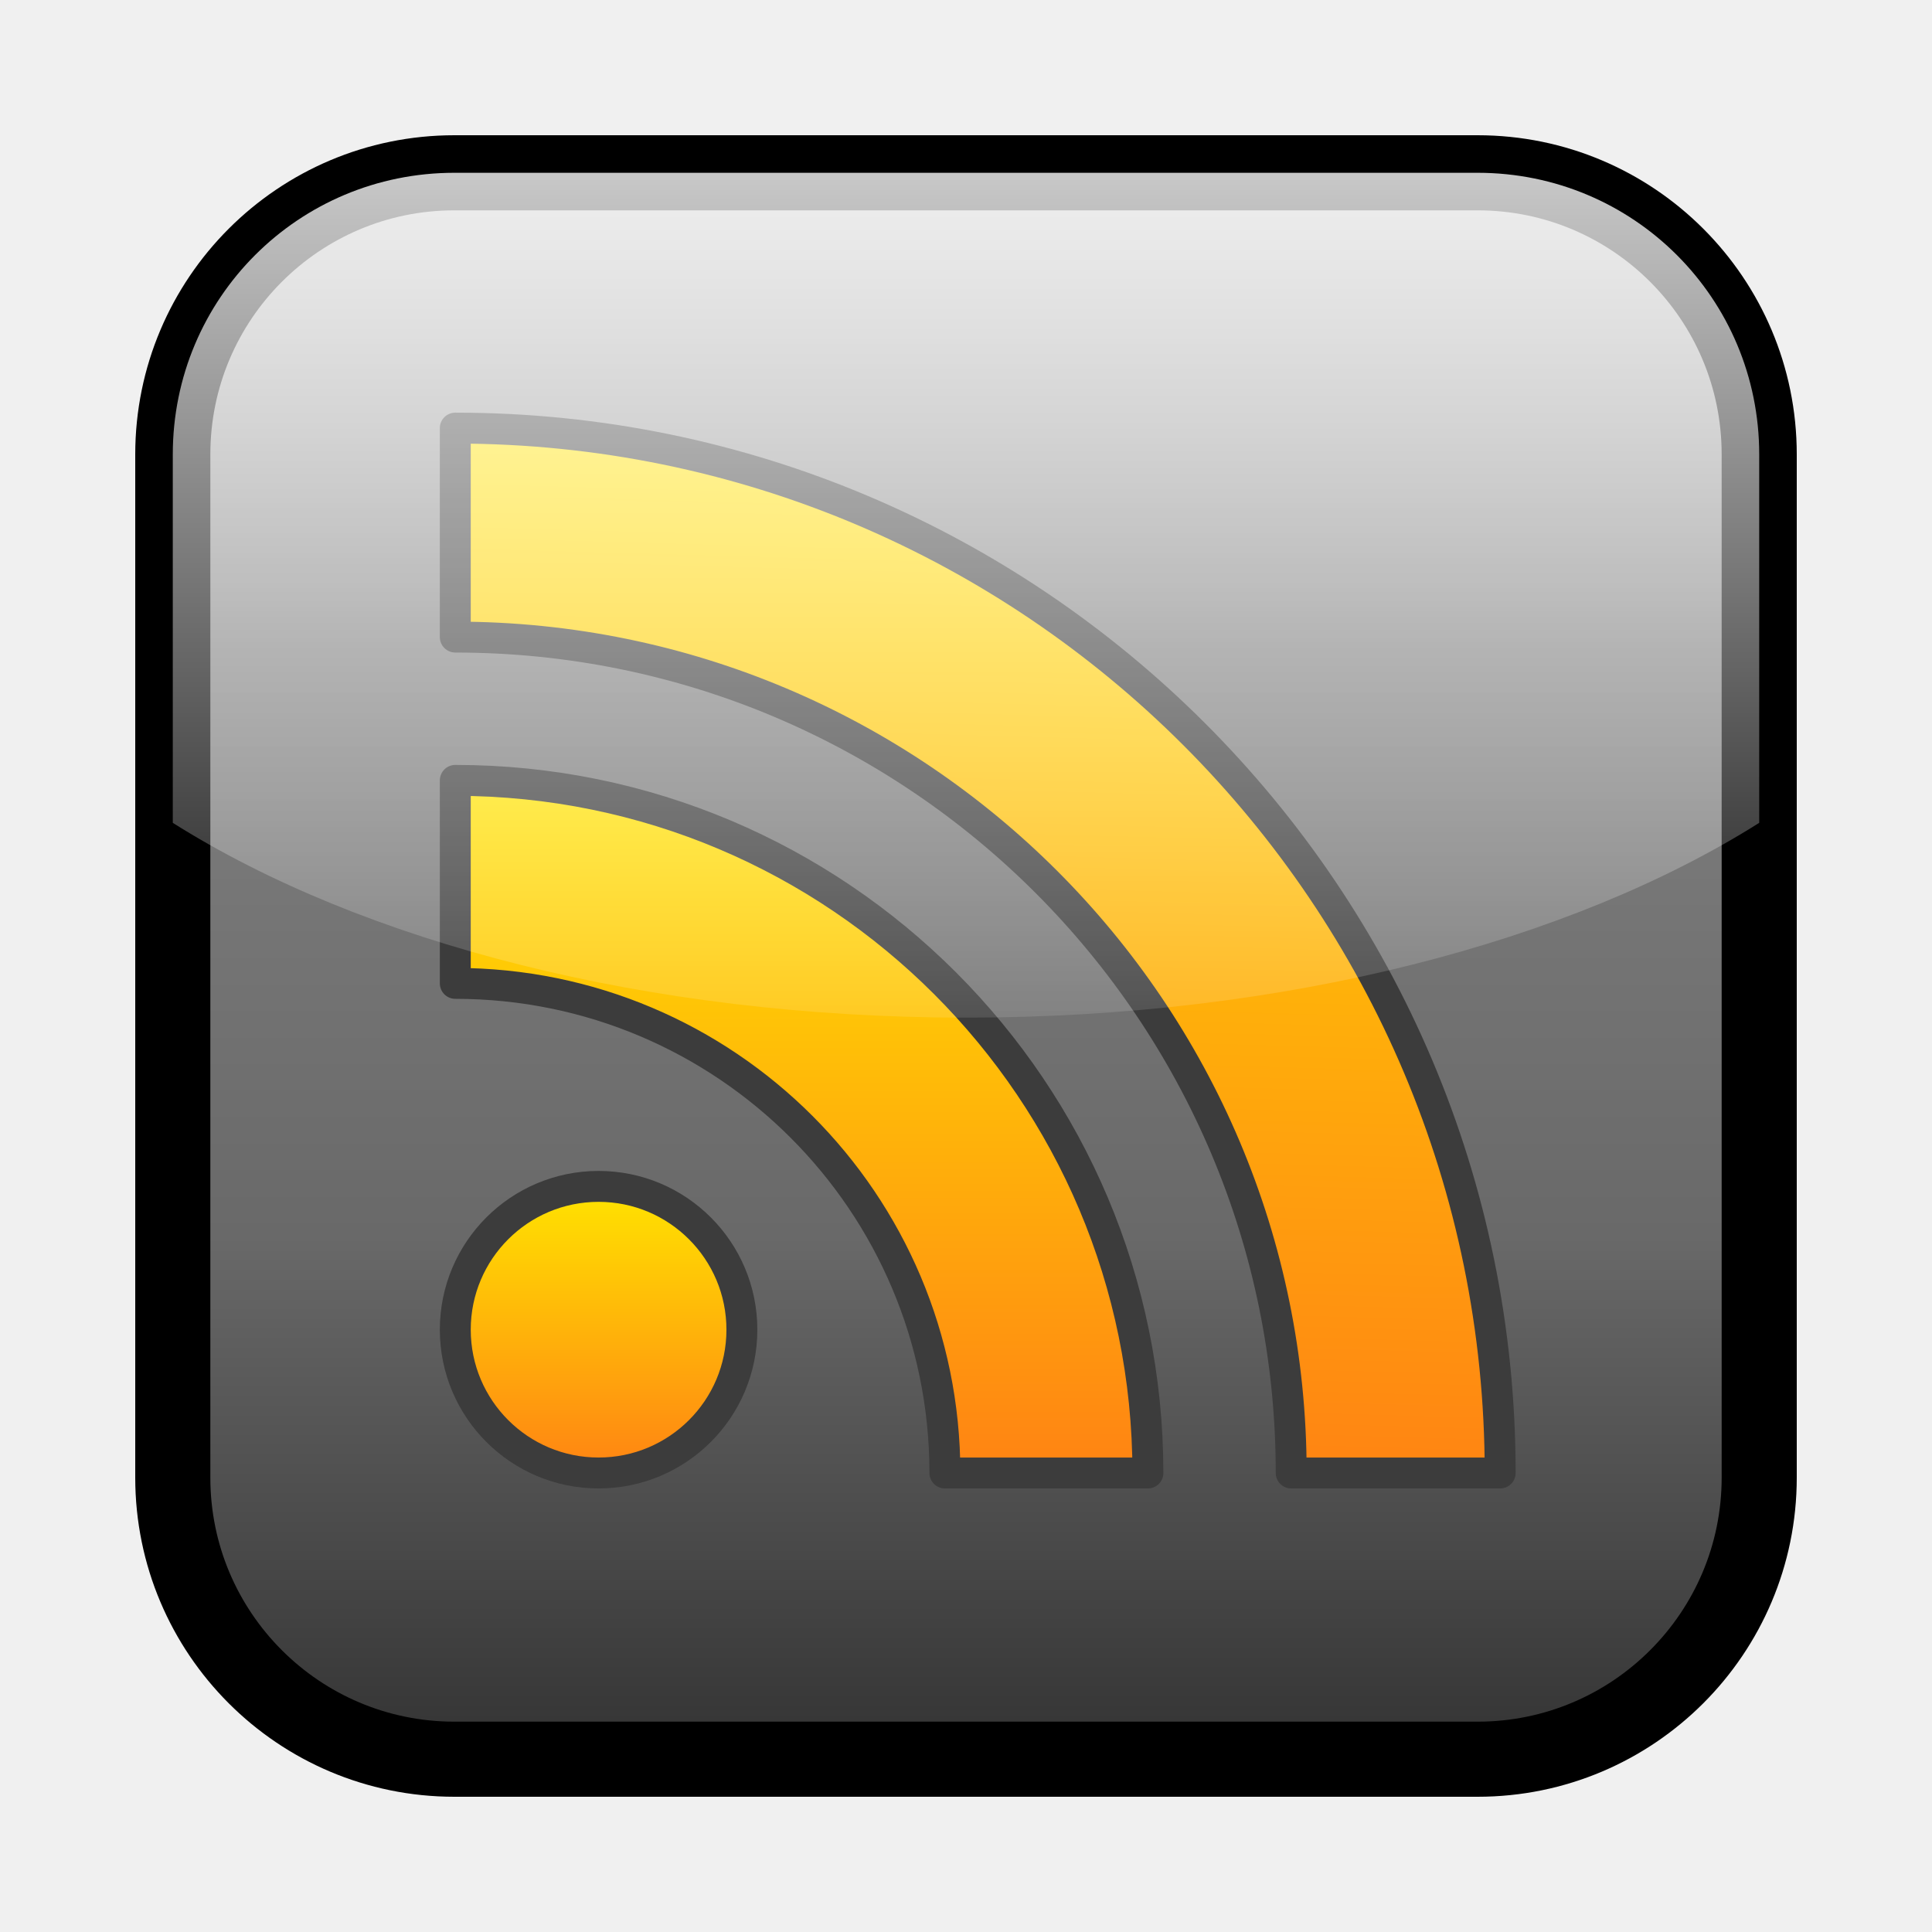
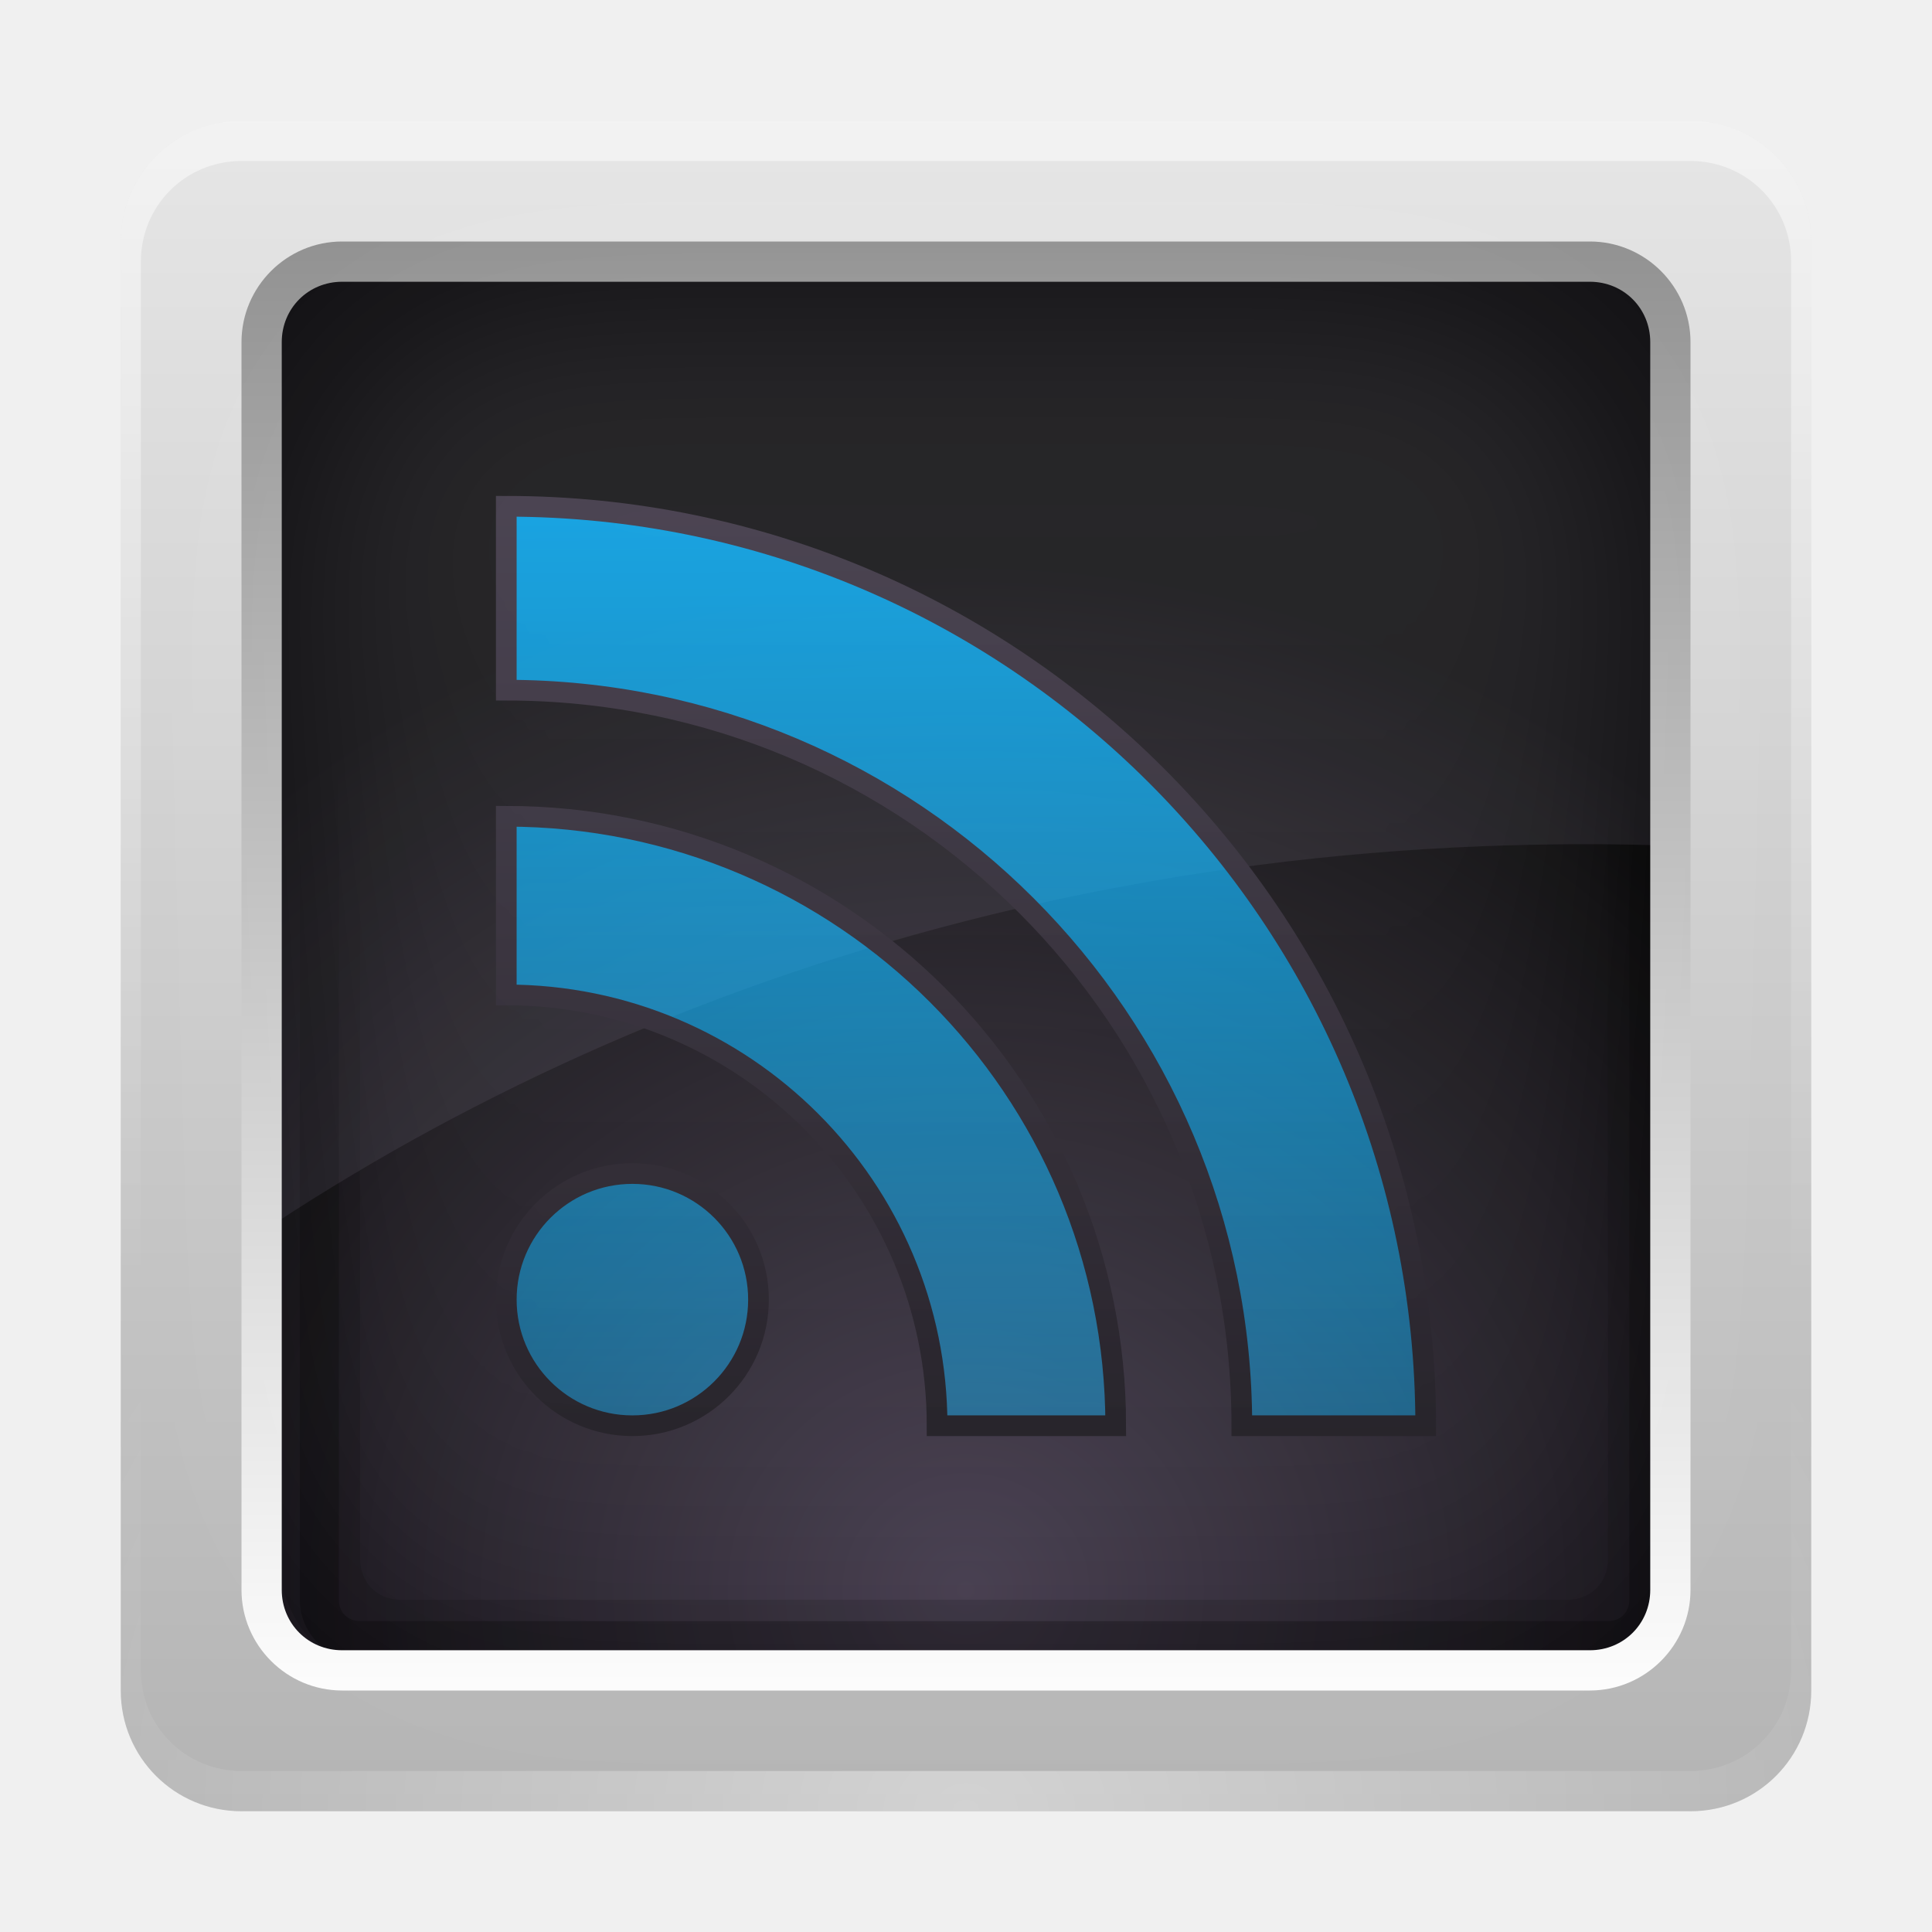
- <svg xmlns="http://www.w3.org/2000/svg" xmlns:xlink="http://www.w3.org/1999/xlink" version="1.0" width="250" height="250" id="svg2">
-   <defs id="defs4">
+ <svg xmlns="http://www.w3.org/2000/svg" xmlns:xlink="http://www.w3.org/1999/xlink" version="1.0" width="96" height="96" id="svg2408">
+   <defs id="defs2410">
+     <linearGradient id="linearGradient4145">
+       <stop style="stop-color:#00b1ff;stop-opacity:1;" offset="0" id="stop4147" />
+       <stop style="stop-color:#00b1ff;stop-opacity:0;" offset="1" id="stop4149" />
+     </linearGradient>
+     <linearGradient id="linearGradient3224">
+       <stop id="stop3226" style="stop-color:#42394b;stop-opacity:1" offset="0" />
+       <stop id="stop3228" style="stop-color:#000000;stop-opacity:1" offset="1" />
+     </linearGradient>
+     <linearGradient id="linearGradient3465">
+       <stop id="stop3467" style="stop-color:#919191;stop-opacity:1" offset="0" />
+       <stop id="stop3469" style="stop-color:#fdfdfd;stop-opacity:1" offset="1" />
+     </linearGradient>
+     <linearGradient id="linearGradient3187">
+       <stop id="stop3189" style="stop-color:#b4b4b4;stop-opacity:1" offset="0" />
+       <stop id="stop3191" style="stop-color:#e6e6e6;stop-opacity:1" offset="1" />
+     </linearGradient>
+     <linearGradient x1="45.448" y1="92.54" x2="45.448" y2="7.017" id="ButtonShadow" gradientUnits="userSpaceOnUse" gradientTransform="scale(1.005865,0.994169)">
+       <stop id="stop3750" style="stop-color:#000000;stop-opacity:1" offset="0" />
+       <stop id="stop3752" style="stop-color:#000000;stop-opacity:0.588" offset="1" />
+     </linearGradient>
+     <linearGradient id="linearGradient3737">
+       <stop id="stop3739" style="stop-color:#ffffff;stop-opacity:1" offset="0" />
+       <stop id="stop3741" style="stop-color:#ffffff;stop-opacity:0" offset="1" />
+     </linearGradient>
+     <filter color-interpolation-filters="sRGB" id="filter3174">
+       <feGaussianBlur id="feGaussianBlur3176" stdDeviation="1.71" />
+     </filter>
+     <linearGradient x1="36.357" y1="6" x2="36.357" y2="63.893" id="linearGradient3188" xlink:href="#linearGradient3737" gradientUnits="userSpaceOnUse" />
+     <linearGradient x1="48" y1="90" x2="48" y2="5.988" id="linearGradient3427" xlink:href="#linearGradient3187" gradientUnits="userSpaceOnUse" />
+     <radialGradient cx="47.098" cy="78.287" r="38.957" fx="47.098" fy="78.287" id="radialGradient3205" xlink:href="#linearGradient3224" gradientUnits="userSpaceOnUse" gradientTransform="matrix(1.383005,-1.0350102e-8,0,1.312393,-18.03892,-24.21873)" />
+     <linearGradient x1="43.179" y1="13" x2="43.179" y2="83.295" id="linearGradient3279" xlink:href="#linearGradient3465" gradientUnits="userSpaceOnUse" gradientTransform="matrix(1.029412,0,0,1.029412,-1.411765,-1.411765)" />
+     <linearGradient id="linearGradient3737-7">
+       <stop id="stop3739-2" style="stop-color:#ffffff;stop-opacity:1;" offset="0" />
+       <stop id="stop3741-7" style="stop-color:#ffffff;stop-opacity:0" offset="1" />
+     </linearGradient>
+     <radialGradient cx="48" cy="90.172" r="42" fx="48" fy="90.172" id="radialGradient2874" xlink:href="#linearGradient3737-7" gradientUnits="userSpaceOnUse" gradientTransform="matrix(1.157313,0,0,0.9959077,-7.551021,0.1971319)" />
+     <linearGradient id="linearGradient3737-4">
+       <stop id="stop3739-8" style="stop-color:#ffffff;stop-opacity:1" offset="0" />
+       <stop id="stop3741-71" style="stop-color:#ffffff;stop-opacity:0" offset="1" />
+     </linearGradient>
+     <clipPath id="clipPath3613">
+       <rect width="84" height="84" rx="6" ry="6" x="6" y="6" id="rect3615" style="fill:#ffffff;fill-opacity:1;fill-rule:nonzero;stroke:none" />
+     </clipPath>
+     <filter x="-0.192" y="-0.192" width="1.384" height="1.384" color-interpolation-filters="sRGB" id="filter3794">
+       <feGaussianBlur id="feGaussianBlur3796" stdDeviation="5.28" />
+     </filter>
+     <linearGradient x1="48" y1="20.221" x2="48" y2="138.661" id="linearGradient2908" xlink:href="#linearGradient3737-4" gradientUnits="userSpaceOnUse" />
+     <linearGradient x1="45.448" y1="92.54" x2="45.448" y2="7.017" id="ButtonShadow-0" gradientUnits="userSpaceOnUse" gradientTransform="matrix(1.005865,0,0,0.994169,100,0)">
+       <stop id="stop3750-8" style="stop-color:#000000;stop-opacity:1" offset="0" />
+       <stop id="stop3752-5" style="stop-color:#000000;stop-opacity:0.588" offset="1" />
+     </linearGradient>
+     <linearGradient x1="32.251" y1="6.132" x2="32.251" y2="90.239" id="linearGradient3780" xlink:href="#ButtonShadow-0" gradientUnits="userSpaceOnUse" gradientTransform="matrix(1.02381,0,0,1.011905,-1.142857,-98.07143)" />
+     <linearGradient x1="32.251" y1="6.132" x2="32.251" y2="90.239" id="linearGradient3772" xlink:href="#ButtonShadow-0" gradientUnits="userSpaceOnUse" gradientTransform="matrix(1.02381,0,0,1.011905,-1.142857,-98.07143)" />
+     <linearGradient x1="32.251" y1="6.132" x2="32.251" y2="90.239" id="linearGradient3725" xlink:href="#ButtonShadow-0" gradientUnits="userSpaceOnUse" gradientTransform="matrix(1.02381,0,0,1.011905,-1.142857,-98.07143)" />
+     <linearGradient x1="32.251" y1="6.132" x2="32.251" y2="90.239" id="linearGradient3721" xlink:href="#ButtonShadow-0" gradientUnits="userSpaceOnUse" gradientTransform="translate(0,-97)" />
+     <linearGradient x1="32.251" y1="6.132" x2="32.251" y2="90.239" id="linearGradient3224-3" xlink:href="#ButtonShadow-0" gradientUnits="userSpaceOnUse" gradientTransform="matrix(1.02381,0,0,1.011905,-1.142857,-98.07143)" />
+     <linearGradient xlink:href="#linearGradient3737-4" id="linearGradient3053" gradientUnits="userSpaceOnUse" x1="48" y1="20.221" x2="48" y2="138.661" />
    <linearGradient id="linearGradient3304">
      <stop id="stop3306" style="stop-color:#ff8313;stop-opacity:1" offset="0" />
      <stop id="stop3308" style="stop-color:#ffe400;stop-opacity:1" offset="1" />
    </linearGradient>
-     <linearGradient id="linearGradient3284">
-       <stop id="stop3286" style="stop-color:#ffffff;stop-opacity:0.784" offset="0" />
-       <stop id="stop3288" style="stop-color:#ffffff;stop-opacity:0.118" offset="1" />
+     <linearGradient xlink:href="#linearGradient3304" id="linearGradient3023" gradientUnits="userSpaceOnUse" gradientTransform="matrix(1.214689,0,0,1.214689,-90,-246.6949)" x1="143.75" y1="334.5" x2="143.75" y2="276" />
+     <linearGradient id="linearGradient3045">
+       <stop id="stop3047" style="stop-color:#ff8313;stop-opacity:1" offset="0" />
+       <stop id="stop3049" style="stop-color:#ffe400;stop-opacity:1" offset="1" />
    </linearGradient>
-     <linearGradient id="linearGradient3170">
-       <stop id="stop3172" style="stop-color:#323232;stop-opacity:1" offset="0" />
-       <stop id="stop3216" style="stop-color:#696969;stop-opacity:1" offset="0.33" />
-       <stop id="stop3218" style="stop-color:#7f7f7f;stop-opacity:1" offset="0.692" />
-       <stop id="stop3212" style="stop-color:#b4b4b4;stop-opacity:1" offset="1" />
+     <linearGradient xlink:href="#linearGradient3224" id="linearGradient3934" x1="51.244" y1="6.95" x2="51.244" y2="120.35" gradientUnits="userSpaceOnUse" />
+     <radialGradient cx="47.098" cy="78.287" r="38.957" fx="47.098" fy="78.287" id="radialGradient3205-1" xlink:href="#linearGradient3224-6" gradientUnits="userSpaceOnUse" gradientTransform="matrix(1.383005,-1.0350102e-8,0,1.312393,-18.03892,-24.21873)" />
+     <linearGradient id="linearGradient3224-6">
+       <stop id="stop3226-2" style="stop-color:#42394b;stop-opacity:1" offset="0" />
+       <stop id="stop3228-1" style="stop-color:#000000;stop-opacity:1" offset="1" />
    </linearGradient>
-     <linearGradient x1="325.5" y1="45" x2="325.5" y2="135" id="linearGradient3429" xlink:href="#linearGradient3284" gradientUnits="userSpaceOnUse" gradientTransform="matrix(1.214689,0,0,1.214689,-270.3814,-32.30227)" />
-     <linearGradient x1="322" y1="215" x2="322" y2="43.264" id="linearGradient3432" xlink:href="#linearGradient3170" gradientUnits="userSpaceOnUse" gradientTransform="matrix(1.214689,0,0,1.214689,-270.3814,-32.30227)" />
-     <linearGradient x1="68" y1="213" x2="68" y2="165" id="linearGradient3447" xlink:href="#linearGradient3304" gradientUnits="userSpaceOnUse" />
-     <linearGradient x1="95.064" y1="194.677" x2="95.064" y2="102.305" id="linearGradient3449" xlink:href="#linearGradient3304" gradientUnits="userSpaceOnUse" gradientTransform="matrix(0.9702524,0,0,0.9702524,3.763616,1.718452)" />
-     <linearGradient x1="122.631" y1="194.677" x2="126.518" y2="55.323" id="linearGradient3451" xlink:href="#linearGradient3304" gradientUnits="userSpaceOnUse" gradientTransform="matrix(0.9702524,0,0,0.9702524,3.763616,1.718452)" />
+     <linearGradient x1="48" y1="90" x2="48" y2="5.988" id="linearGradient3427-0" xlink:href="#linearGradient3187-5" gradientUnits="userSpaceOnUse" />
+     <linearGradient id="linearGradient3187-5">
+       <stop id="stop3189-3" style="stop-color:#b4b4b4;stop-opacity:1" offset="0" />
+       <stop id="stop3191-2" style="stop-color:#e6e6e6;stop-opacity:1" offset="1" />
+     </linearGradient>
+     <linearGradient x1="36.357" y1="6" x2="36.357" y2="63.893" id="linearGradient3188-1" xlink:href="#linearGradient3737-9" gradientUnits="userSpaceOnUse" />
+     <linearGradient id="linearGradient3737-9">
+       <stop id="stop3739-7" style="stop-color:#ffffff;stop-opacity:1" offset="0" />
+       <stop id="stop3741-6" style="stop-color:#ffffff;stop-opacity:0" offset="1" />
+     </linearGradient>
+     <linearGradient x1="43.179" y1="13" x2="43.179" y2="83.295" id="linearGradient3279-8" xlink:href="#linearGradient3465-2" gradientUnits="userSpaceOnUse" gradientTransform="matrix(1.029412,0,0,1.029412,-1.411765,-1.411765)" />
+     <linearGradient id="linearGradient3465-2">
+       <stop id="stop3467-0" style="stop-color:#919191;stop-opacity:1" offset="0" />
+       <stop id="stop3469-6" style="stop-color:#fdfdfd;stop-opacity:1" offset="1" />
+     </linearGradient>
+     <radialGradient cx="48" cy="90.172" r="42" fx="48" fy="90.172" id="radialGradient2874-4" xlink:href="#linearGradient3737-7-3" gradientUnits="userSpaceOnUse" gradientTransform="matrix(1.157313,0,0,0.9959077,-7.551021,0.1971319)" />
+     <linearGradient id="linearGradient3737-7-3">
+       <stop id="stop3739-2-3" style="stop-color:#ffffff;stop-opacity:1" offset="0" />
+       <stop id="stop3741-7-6" style="stop-color:#ffffff;stop-opacity:0" offset="1" />
+     </linearGradient>
+     <linearGradient x1="48" y1="20.221" x2="48" y2="138.661" id="linearGradient2908-9" xlink:href="#linearGradient3737-4-0" gradientUnits="userSpaceOnUse" />
+     <linearGradient id="linearGradient3737-4-0">
+       <stop id="stop3739-8-4" style="stop-color:#ffffff;stop-opacity:1" offset="0" />
+       <stop id="stop3741-71-8" style="stop-color:#ffffff;stop-opacity:0" offset="1" />
+     </linearGradient>
+     <clipPath id="clipPath3613-5">
+       <rect width="84" height="84" rx="6" ry="6" x="6" y="6" id="rect3615-1" style="fill:#ffffff;fill-opacity:1;fill-rule:nonzero;stroke:none" />
+     </clipPath>
+     <filter x="-0.192" y="-0.192" width="1.384" height="1.384" color-interpolation-filters="sRGB" id="filter3794-2">
+       <feGaussianBlur id="feGaussianBlur3796-9" stdDeviation="5.28" />
+     </filter>
+     <linearGradient xlink:href="#linearGradient3187-5" id="linearGradient4094" gradientUnits="userSpaceOnUse" x1="48" y1="90" x2="48" y2="5.988" />
+     <linearGradient xlink:href="#linearGradient3737-9" id="linearGradient4096" gradientUnits="userSpaceOnUse" x1="36.357" y1="6" x2="36.357" y2="63.893" />
+     <linearGradient xlink:href="#linearGradient3465-2" id="linearGradient4098" gradientUnits="userSpaceOnUse" gradientTransform="matrix(1.029412,0,0,1.029412,-1.411765,-1.411765)" x1="43.179" y1="13" x2="43.179" y2="83.295" />
+     <radialGradient xlink:href="#linearGradient3737-7-3" id="radialGradient4100" gradientUnits="userSpaceOnUse" gradientTransform="matrix(1.157313,0,0,0.9959077,-7.551021,0.1971319)" cx="48" cy="90.172" fx="48" fy="90.172" r="42" />
+     <linearGradient xlink:href="#linearGradient3737-4-0" id="linearGradient4102" gradientUnits="userSpaceOnUse" x1="48" y1="20.221" x2="48" y2="138.661" />
+     <radialGradient xlink:href="#linearGradient3224-6" id="radialGradient4113" gradientUnits="userSpaceOnUse" gradientTransform="matrix(1.383005,-1.0350102e-8,0,1.312393,-17.14061,-23.7292)" cx="47.098" cy="78.287" fx="47.098" fy="78.287" r="38.957" />
+     <linearGradient xlink:href="#linearGradient4145" id="linearGradient4151" x1="51.238" y1="34.85" x2="51.544" y2="132.65" gradientUnits="userSpaceOnUse" />
+     <linearGradient x1="59" y1="40" x2="69" y2="40" id="linearGradient4578" xlink:href="#linearGradient5932-3-2-4" gradientUnits="userSpaceOnUse" />
+     <linearGradient id="linearGradient5932-3-2-4">
+       <stop id="stop5934-3-2-9" style="stop-color:#ff7c53;stop-opacity:1" offset="0" />
+       <stop id="stop5940-1-4-5" style="stop-color:#f21919;stop-opacity:1" offset="0.5" />
+       <stop id="stop5942-5-4-7" style="stop-color:#db1414;stop-opacity:1" offset="0.5" />
+       <stop id="stop5936-2-5-0" style="stop-color:#9b1818;stop-opacity:1" offset="1" />
+     </linearGradient>
+     <linearGradient x1="59" y1="88" x2="69" y2="88" id="linearGradient4580" xlink:href="#linearGradient5944-6-9-3" gradientUnits="userSpaceOnUse" />
+     <linearGradient id="linearGradient5944-6-9-3">
+       <stop id="stop5946-9-5-0" style="stop-color:#f0f0f0;stop-opacity:1" offset="0" />
+       <stop id="stop5952-4-9-7" style="stop-color:#e6e6e6;stop-opacity:1" offset="0.5" />
+       <stop id="stop5954-4-7-2" style="stop-color:#d2d2d2;stop-opacity:1" offset="0.5" />
+       <stop id="stop5948-6-2-1" style="stop-color:#bebebe;stop-opacity:1" offset="1" />
+     </linearGradient>
+     <radialGradient cx="63.335" cy="63.28" r="1.74" fx="63.335" fy="63.28" id="radialGradient4582" xlink:href="#linearGradient5960-0-4-4" gradientUnits="userSpaceOnUse" gradientTransform="matrix(0.644005,-1.4508695e-6,1.4508659e-6,0.6440034,22.6991,22.75571)" />
+     <linearGradient id="linearGradient5960-0-4-4">
+       <stop id="stop5962-7-7-5" style="stop-color:#c1c1c1;stop-opacity:1" offset="0" />
+       <stop id="stop5964-4-1-8" style="stop-color:#3f3f3f;stop-opacity:1" offset="1" />
+     </linearGradient>
+     <linearGradient x1="48" y1="64" x2="48" y2="24" id="linearGradient4142" xlink:href="#linearGradient3317" gradientUnits="userSpaceOnUse" />
+     <linearGradient id="linearGradient3317">
+       <stop id="stop3319" style="stop-color:#6ab300;stop-opacity:1" offset="0" />
+       <stop id="stop3321" style="stop-color:#9dcf00;stop-opacity:1" offset="1" />
+     </linearGradient>
+     <linearGradient x1="619.96" y1="309.444" x2="619.96" y2="172.411" id="linearGradient5108" xlink:href="#linearGradient3304-5" gradientUnits="userSpaceOnUse" gradientTransform="translate(-494.9597,-115.9274)" />
+     <linearGradient id="linearGradient3304-5">
+       <stop id="stop3306-4" style="stop-color:#ff8313;stop-opacity:1" offset="0" />
+       <stop id="stop3308-9" style="stop-color:#ffe400;stop-opacity:1" offset="1" />
+     </linearGradient>
+     <linearGradient xlink:href="#linearGradient4145" id="linearGradient4384" x1="108.784" y1="47.516" x2="156.784" y2="47.516" gradientUnits="userSpaceOnUse" />
+     <linearGradient xlink:href="#linearGradient4145" id="linearGradient4392" gradientUnits="userSpaceOnUse" x1="108.784" y1="47.516" x2="156.784" y2="47.516" />
+     <linearGradient xlink:href="#linearGradient4145" id="linearGradient4398" gradientUnits="userSpaceOnUse" x1="131.884" y1="22.916" x2="132.184" y2="85.016" gradientTransform="translate(7.016125,-37.61612)" />
+     <linearGradient xlink:href="#linearGradient3224" id="linearGradient4400" gradientUnits="userSpaceOnUse" x1="133.878" y1="43.931" x2="136.47" y2="181.35" />
+     <linearGradient xlink:href="#linearGradient3224-6" id="linearGradient4408" x1="47.1" y1="16.8" x2="47.4" y2="78.9" gradientUnits="userSpaceOnUse" gradientTransform="translate(91.8,-38.1)" />
+     <linearGradient xlink:href="#linearGradient4145" id="linearGradient4442" x1="174.342" y1="36.896" x2="175.342" y2="181.704" gradientUnits="userSpaceOnUse" gradientTransform="matrix(0.7138461,0,0,0.7138461,-82.41969,-15.17539)" />
+     <linearGradient xlink:href="#linearGradient3224" id="linearGradient4450" x1="174.342" y1="36.896" x2="175.342" y2="181.704" gradientUnits="userSpaceOnUse" gradientTransform="matrix(0.7138461,0,0,0.7138461,-82.41969,-15.17539)" />
+     <linearGradient xlink:href="#linearGradient3224" id="linearGradient4452" gradientUnits="userSpaceOnUse" x1="133.878" y1="43.931" x2="136.47" y2="181.35" />
+     <linearGradient xlink:href="#linearGradient3224" id="linearGradient4454" gradientUnits="userSpaceOnUse" x1="133.878" y1="43.931" x2="136.47" y2="181.35" />
  </defs>
-   <rect width="205.282" height="205.282" rx="36.441" ry="36.441" x="22.359" y="22.359" id="rect3168" style="fill:url(#linearGradient3432);fill-opacity:1;stroke:#000000;stroke-width:9.718;stroke-linejoin:round;stroke-miterlimit:4;stroke-dasharray:none;stroke-opacity:1" />
-   <circle cx="68" cy="189" r="24" transform="matrix(0.7726176,0,0,0.7726176,24.91902,26.03651)" id="circle3385" style="opacity:1;fill:url(#linearGradient3447);fill-opacity:1;stroke:#3c3c3c;stroke-width:5.177;stroke-linecap:round;stroke-linejoin:round;stroke-miterlimit:4;stroke-dasharray:none;stroke-opacity:1" />
-   <path d="M 148.538,190.604 L 122.269,190.604 C 122.269,155.614 93.904,127.249 58.914,127.249 L 58.914,100.98 C 108.412,100.98 148.538,141.106 148.538,190.604 z" id="path3387" style="opacity:1;fill:url(#linearGradient3449);fill-opacity:1;stroke:#3c3c3c;stroke-width:4;stroke-linecap:round;stroke-linejoin:round;stroke-miterlimit:4;stroke-dasharray:none;stroke-opacity:1" />
-   <path d="M 167.081,190.604 C 167.081,130.865 118.653,82.438 58.914,82.438 L 58.914,55.396 C 133.588,55.396 194.122,115.931 194.122,190.604 L 167.081,190.604 z" id="path3389" style="opacity:1;fill:url(#linearGradient3451);fill-opacity:1;stroke:#3c3c3c;stroke-width:4;stroke-linecap:round;stroke-linejoin:round;stroke-miterlimit:4;stroke-dasharray:none;stroke-opacity:1" />
-   <path d="M 58.799,22.359 C 38.611,22.359 22.359,38.611 22.359,58.799 L 22.359,106.476 C 46.761,121.866 83.701,131.681 125,131.681 C 166.299,131.681 203.239,121.866 227.641,106.476 L 227.641,58.799 C 227.641,38.611 211.389,22.359 191.201,22.359 L 58.799,22.359 z" id="rect3404" style="fill:url(#linearGradient3429);fill-opacity:1;stroke:none;stroke-width:8;stroke-linejoin:round;stroke-miterlimit:4;stroke-dasharray:none;stroke-opacity:1" />
+   <path style="opacity:0.6;color:#000000;fill:#000000;fill-opacity:1;fill-rule:nonzero;stroke:none;stroke-width:1;marker:none;visibility:visible;display:inline;overflow:visible;enable-background:accumulate" id="rect3977-9" d="m 17.898,14.49 c -1.662,0 -3,1.338 -3,3 l 0,62 c 0,1.662 1.338,3 3,3 l 62,0 c 1.662,0 3,-1.338 3,-3 l 0,-62 c 0,-1.662 -1.338,-3 -3,-3 l -62,0 z m 0,0.969 62,0 c 1.14,0 2.031,0.891 2.031,2.031 l 0,62 c 0,1.14 -0.891,2.031 -2.031,2.031 l -62,0 c -1.14,0 -2.031,-0.891 -2.031,-2.031 l 0,-62 c 0,-1.14 0.891,-2.031 2.031,-2.031 z" />
+   <g id="layer2" style="display:none">
+     <rect width="86" height="85" rx="6" ry="6" x="5" y="7" id="rect3745" style="opacity:0.9;fill:url(#ButtonShadow);fill-opacity:1;fill-rule:nonzero;stroke:none;filter:url(#filter3174)" />
+   </g>
+   <rect style="fill:url(#radialGradient4113);fill-opacity:1;stroke:none" id="rect3461-7" y="8.744" x="9.039" ry="6.173" rx="5.853" height="78.516" width="77.915" />
+   <path style="font-size:medium;font-style:normal;font-variant:normal;font-weight:normal;font-stretch:normal;text-indent:0;text-align:start;text-decoration:none;line-height:normal;letter-spacing:normal;word-spacing:normal;text-transform:none;direction:ltr;block-progression:tb;writing-mode:lr-tb;text-anchor:start;opacity:0.15;color:#000000;fill:#000000;fill-opacity:1;stroke:none;stroke-width:4;marker:none;visibility:visible;display:inline;overflow:visible;enable-background:accumulate;font-family:Abandoned Bitplane;-inkscape-font-specification:Abandoned Bitplane" id="rect3222-3-8" d="m 19.898,13.49 c -3.289,0 -6,2.711 -6,6 l 0,58 c 0,3.289 2.711,6 6,6 l 58,0 c 3.289,0 6,-2.711 6,-6 l 0,-58 c 0,-3.289 -2.711,-6 -6,-6 l -58,0 z m 0,4 58,0 c 1.143,0 2,0.857 2,2 l 0,58 c 0,1.143 -0.857,2 -2,2 l -58,0 c -1.143,0 -2,-0.857 -2,-2 l 0,-58 c 0,-1.143 0.857,-2 2,-2 z" />
+   <path style="opacity:0.3;color:#000000;fill:#000000;fill-opacity:1;fill-rule:nonzero;stroke:none;stroke-width:1;marker:none;visibility:visible;display:inline;overflow:visible;enable-background:accumulate" id="rect3981-0" d="m 17.898,14.49 c -1.662,0 -3,1.338 -3,3 l 0,62 c 0,1.662 1.338,3 3,3 l 62,0 c 1.662,0 3,-1.338 3,-3 l 0,-62 c 0,-1.662 -1.338,-3 -3,-3 l -62,0 z m 0,1.938 62,0 c 0.618,0 1.062,0.444 1.062,1.062 l 0,62 c 0,0.618 -0.444,1.062 -1.062,1.062 l -62,0 c -0.618,0 -1.062,-0.444 -1.062,-1.062 l 0,-62 c 0,-0.618 0.444,-1.062 1.062,-1.062 z" />
+   <path style="opacity:0.08;fill:#d9c6ed;fill-opacity:1;stroke:none" id="rect3256-3" d="m 14.898,8.74 c -3.242,0 -5.844,2.767 -5.844,6.187 l 0,49.062 C 27.879,50.131 54.866,40.196 86.961,42.208 l 0,-27.281 c 0,-3.42 -2.633,-6.187 -5.875,-6.187 l -66.188,0 z" />
+   <path style="fill:url(#linearGradient4442);fill-opacity:1;stroke:url(#linearGradient4450);stroke-width:1.028;stroke-miterlimit:4;stroke-opacity:1;stroke-dasharray:none" id="circle3643" d="m 25.157,25.157 0,9.137 a 36.549,36.549 0 0 1 36.549,36.549 l 9.137,0 A 45.686,45.686 0 0 0 25.157,25.157 z m 0,15.403 0,8.876 a 21.407,21.407 0 0 1 21.407,21.407 l 8.876,0 A 30.283,30.283 0 0 0 25.157,40.56 z m 6.266,17.752 c -3.46,0 -6.266,2.805 -6.266,6.266 0,3.46 2.805,6.266 6.266,6.266 3.46,0 6.266,-2.805 6.266,-6.266 0,-3.46 -2.805,-6.266 -6.266,-6.266 z" />
+   <g id="layer1" style="display:inline">
+     <path d="M 12,6 C 8.676,6 6,8.676 6,12 l 0,72 c 0,3.324 2.676,6 6,6 l 72,0 c 3.324,0 6,-2.676 6,-6 L 90,12 C 90,8.676 87.324,6 84,6 L 12,6 z m 5,7 62,0 c 2.216,0 4,1.784 4,4 l 0,62 c 10e-7,2.216 -1.784,4 -4,4 l -62,0 c -2.216,10e-7 -4,-1.784 -4,-4 l 0,-62 c 0,-2.216 1.784,-4 4,-4 z" id="rect2419" style="fill:url(#linearGradient4094);fill-opacity:1;fill-rule:nonzero;stroke:none" />
+     <path d="M 12,6 C 8.676,6 6,8.676 6,12 l 0,2 0,68 0,2 c 0,0.335 0.041,0.651 0.094,0.969 0.049,0.296 0.097,0.597 0.188,0.875 0.01,0.03 0.021,0.064 0.031,0.094 0.099,0.288 0.235,0.547 0.375,0.812 0.145,0.274 0.316,0.536 0.5,0.781 0.184,0.246 0.374,0.473 0.594,0.688 0.44,0.428 0.943,0.815 1.5,1.094 0.279,0.14 0.573,0.247 0.875,0.344 -0.256,-0.1 -0.487,-0.236 -0.719,-0.375 -0.007,-0.004 -0.024,0.004 -0.031,0 -0.032,-0.019 -0.062,-0.043 -0.094,-0.062 -0.12,-0.077 -0.231,-0.164 -0.344,-0.25 -0.106,-0.081 -0.213,-0.161 -0.312,-0.25 C 8.478,88.557 8.309,88.373 8.156,88.188 8.049,88.057 7.938,87.922 7.844,87.781 7.819,87.743 7.805,87.695 7.781,87.656 7.716,87.553 7.651,87.452 7.594,87.344 7.493,87.149 7.388,86.928 7.312,86.719 7.305,86.697 7.289,86.678 7.281,86.656 7.249,86.564 7.245,86.469 7.219,86.375 7.188,86.268 7.148,86.172 7.125,86.062 7.052,85.721 7,85.364 7,85 L 7,83 7,15 7,13 C 7,10.218 9.218,8 12,8 l 2,0 68,0 2,0 c 2.782,0 5,2.218 5,5 l 0,2 0,68 0,2 c 0,0.364 -0.052,0.721 -0.125,1.062 -0.044,0.207 -0.088,0.398 -0.156,0.594 -0.008,0.022 -0.023,0.041 -0.031,0.062 -0.063,0.174 -0.138,0.367 -0.219,0.531 -0.042,0.083 -0.079,0.17 -0.125,0.25 -0.055,0.097 -0.127,0.188 -0.188,0.281 -0.094,0.141 -0.205,0.276 -0.312,0.406 -0.143,0.174 -0.303,0.347 -0.469,0.5 -0.011,0.01 -0.02,0.021 -0.031,0.031 -0.138,0.126 -0.285,0.234 -0.438,0.344 -0.103,0.073 -0.204,0.153 -0.312,0.219 -0.007,0.004 -0.024,-0.004 -0.031,0 -0.232,0.139 -0.463,0.275 -0.719,0.375 0.302,-0.097 0.596,-0.204 0.875,-0.344 0.557,-0.279 1.06,-0.666 1.5,-1.094 0.22,-0.214 0.409,-0.442 0.594,-0.688 0.184,-0.246 0.355,-0.508 0.5,-0.781 0.14,-0.265 0.276,-0.525 0.375,-0.812 0.01,-0.031 0.021,-0.063 0.031,-0.094 0.09,-0.278 0.139,-0.579 0.188,-0.875 C 89.959,84.651 90,84.335 90,84 l 0,-2 0,-68 0,-2 C 90,8.676 87.324,6 84,6 L 12,6 z" id="rect3728" style="opacity:0.5;fill:url(#linearGradient4096);fill-opacity:1;fill-rule:nonzero;stroke:none" />
+     <path d="m 17,12 c -2.753,0 -5,2.247 -5,5 l 0,62 c 0,2.753 2.247,5 5,5 l 62,0 c 2.753,0 5,-2.247 5,-5 l 0,-62 c 0,-2.753 -2.247,-5 -5,-5 l -62,0 z m 0,2 62,0 c 1.679,0 3,1.321 3,3 l 0,62 c 10e-7,1.679 -1.321,3 -3,3 l -62,0 c -1.679,0 -3,-1.321 -3,-3 l 0,-62 c 0,-1.679 1.321,-3 3,-3 z" id="rect3425" style="fill:url(#linearGradient4098);fill-opacity:1;fill-rule:nonzero;stroke:none" />
+     <path d="M 12,90 C 8.676,90 6,87.324 6,84 L 6,82 6,14 6,12 c 0,-0.335 0.041,-0.651 0.094,-0.969 0.049,-0.296 0.097,-0.597 0.188,-0.875 C 6.291,10.126 6.302,10.093 6.312,10.062 6.411,9.775 6.547,9.515 6.688,9.25 6.832,8.976 7.003,8.714 7.188,8.469 7.372,8.223 7.561,7.995 7.781,7.781 8.221,7.353 8.724,6.967 9.281,6.688 9.56,6.548 9.855,6.441 10.156,6.344 9.9,6.444 9.67,6.58 9.438,6.719 c -0.007,0.004 -0.024,-0.004 -0.031,0 -0.032,0.019 -0.062,0.043 -0.094,0.062 -0.12,0.077 -0.231,0.164 -0.344,0.25 -0.106,0.081 -0.213,0.161 -0.312,0.25 C 8.478,7.443 8.309,7.627 8.156,7.812 8.049,7.943 7.938,8.078 7.844,8.219 7.819,8.257 7.805,8.305 7.781,8.344 7.716,8.447 7.651,8.548 7.594,8.656 7.493,8.851 7.388,9.072 7.312,9.281 7.305,9.303 7.289,9.322 7.281,9.344 7.249,9.436 7.245,9.531 7.219,9.625 7.188,9.732 7.148,9.828 7.125,9.938 7.052,10.279 7,10.636 7,11 l 0,2 0,68 0,2 c 0,2.782 2.218,5 5,5 l 2,0 68,0 2,0 c 2.782,0 5,-2.218 5,-5 l 0,-2 0,-68 0,-2 C 89,10.636 88.948,10.279 88.875,9.938 88.831,9.731 88.787,9.54 88.719,9.344 88.711,9.322 88.695,9.303 88.688,9.281 88.625,9.108 88.549,8.914 88.469,8.75 88.427,8.667 88.39,8.58 88.344,8.5 88.289,8.403 88.217,8.312 88.156,8.219 88.062,8.078 87.951,7.943 87.844,7.812 87.701,7.638 87.541,7.466 87.375,7.312 87.364,7.302 87.355,7.291 87.344,7.281 87.205,7.156 87.059,7.047 86.906,6.938 86.804,6.864 86.702,6.784 86.594,6.719 c -0.007,-0.004 -0.024,0.004 -0.031,0 -0.232,-0.139 -0.463,-0.275 -0.719,-0.375 0.302,0.097 0.596,0.204 0.875,0.344 0.557,0.279 1.06,0.666 1.5,1.094 0.22,0.214 0.409,0.442 0.594,0.688 0.184,0.246 0.355,0.508 0.5,0.781 0.14,0.265 0.276,0.525 0.375,0.812 0.01,0.031 0.021,0.063 0.031,0.094 0.09,0.278 0.139,0.579 0.188,0.875 C 89.959,11.349 90,11.665 90,12 l 0,2 0,68 0,2 c 0,3.324 -2.676,6 -6,6 l -72,0 z" id="path3615" style="opacity:0.4;fill:url(#radialGradient4100);fill-opacity:1;fill-rule:nonzero;stroke:none" />
+     <rect width="66" height="66" rx="12" ry="12" x="15" y="15" clip-path="url(#clipPath3613-5)" id="rect3171" style="opacity:0.1;fill:url(#linearGradient4102);fill-opacity:1;fill-rule:nonzero;stroke:#ffffff;stroke-width:0.5;stroke-linecap:round;stroke-linejoin:miter;stroke-miterlimit:4;stroke-opacity:1;stroke-dasharray:none;stroke-dashoffset:0;filter:url(#filter3794-2)" />
+   </g>
</svg>
